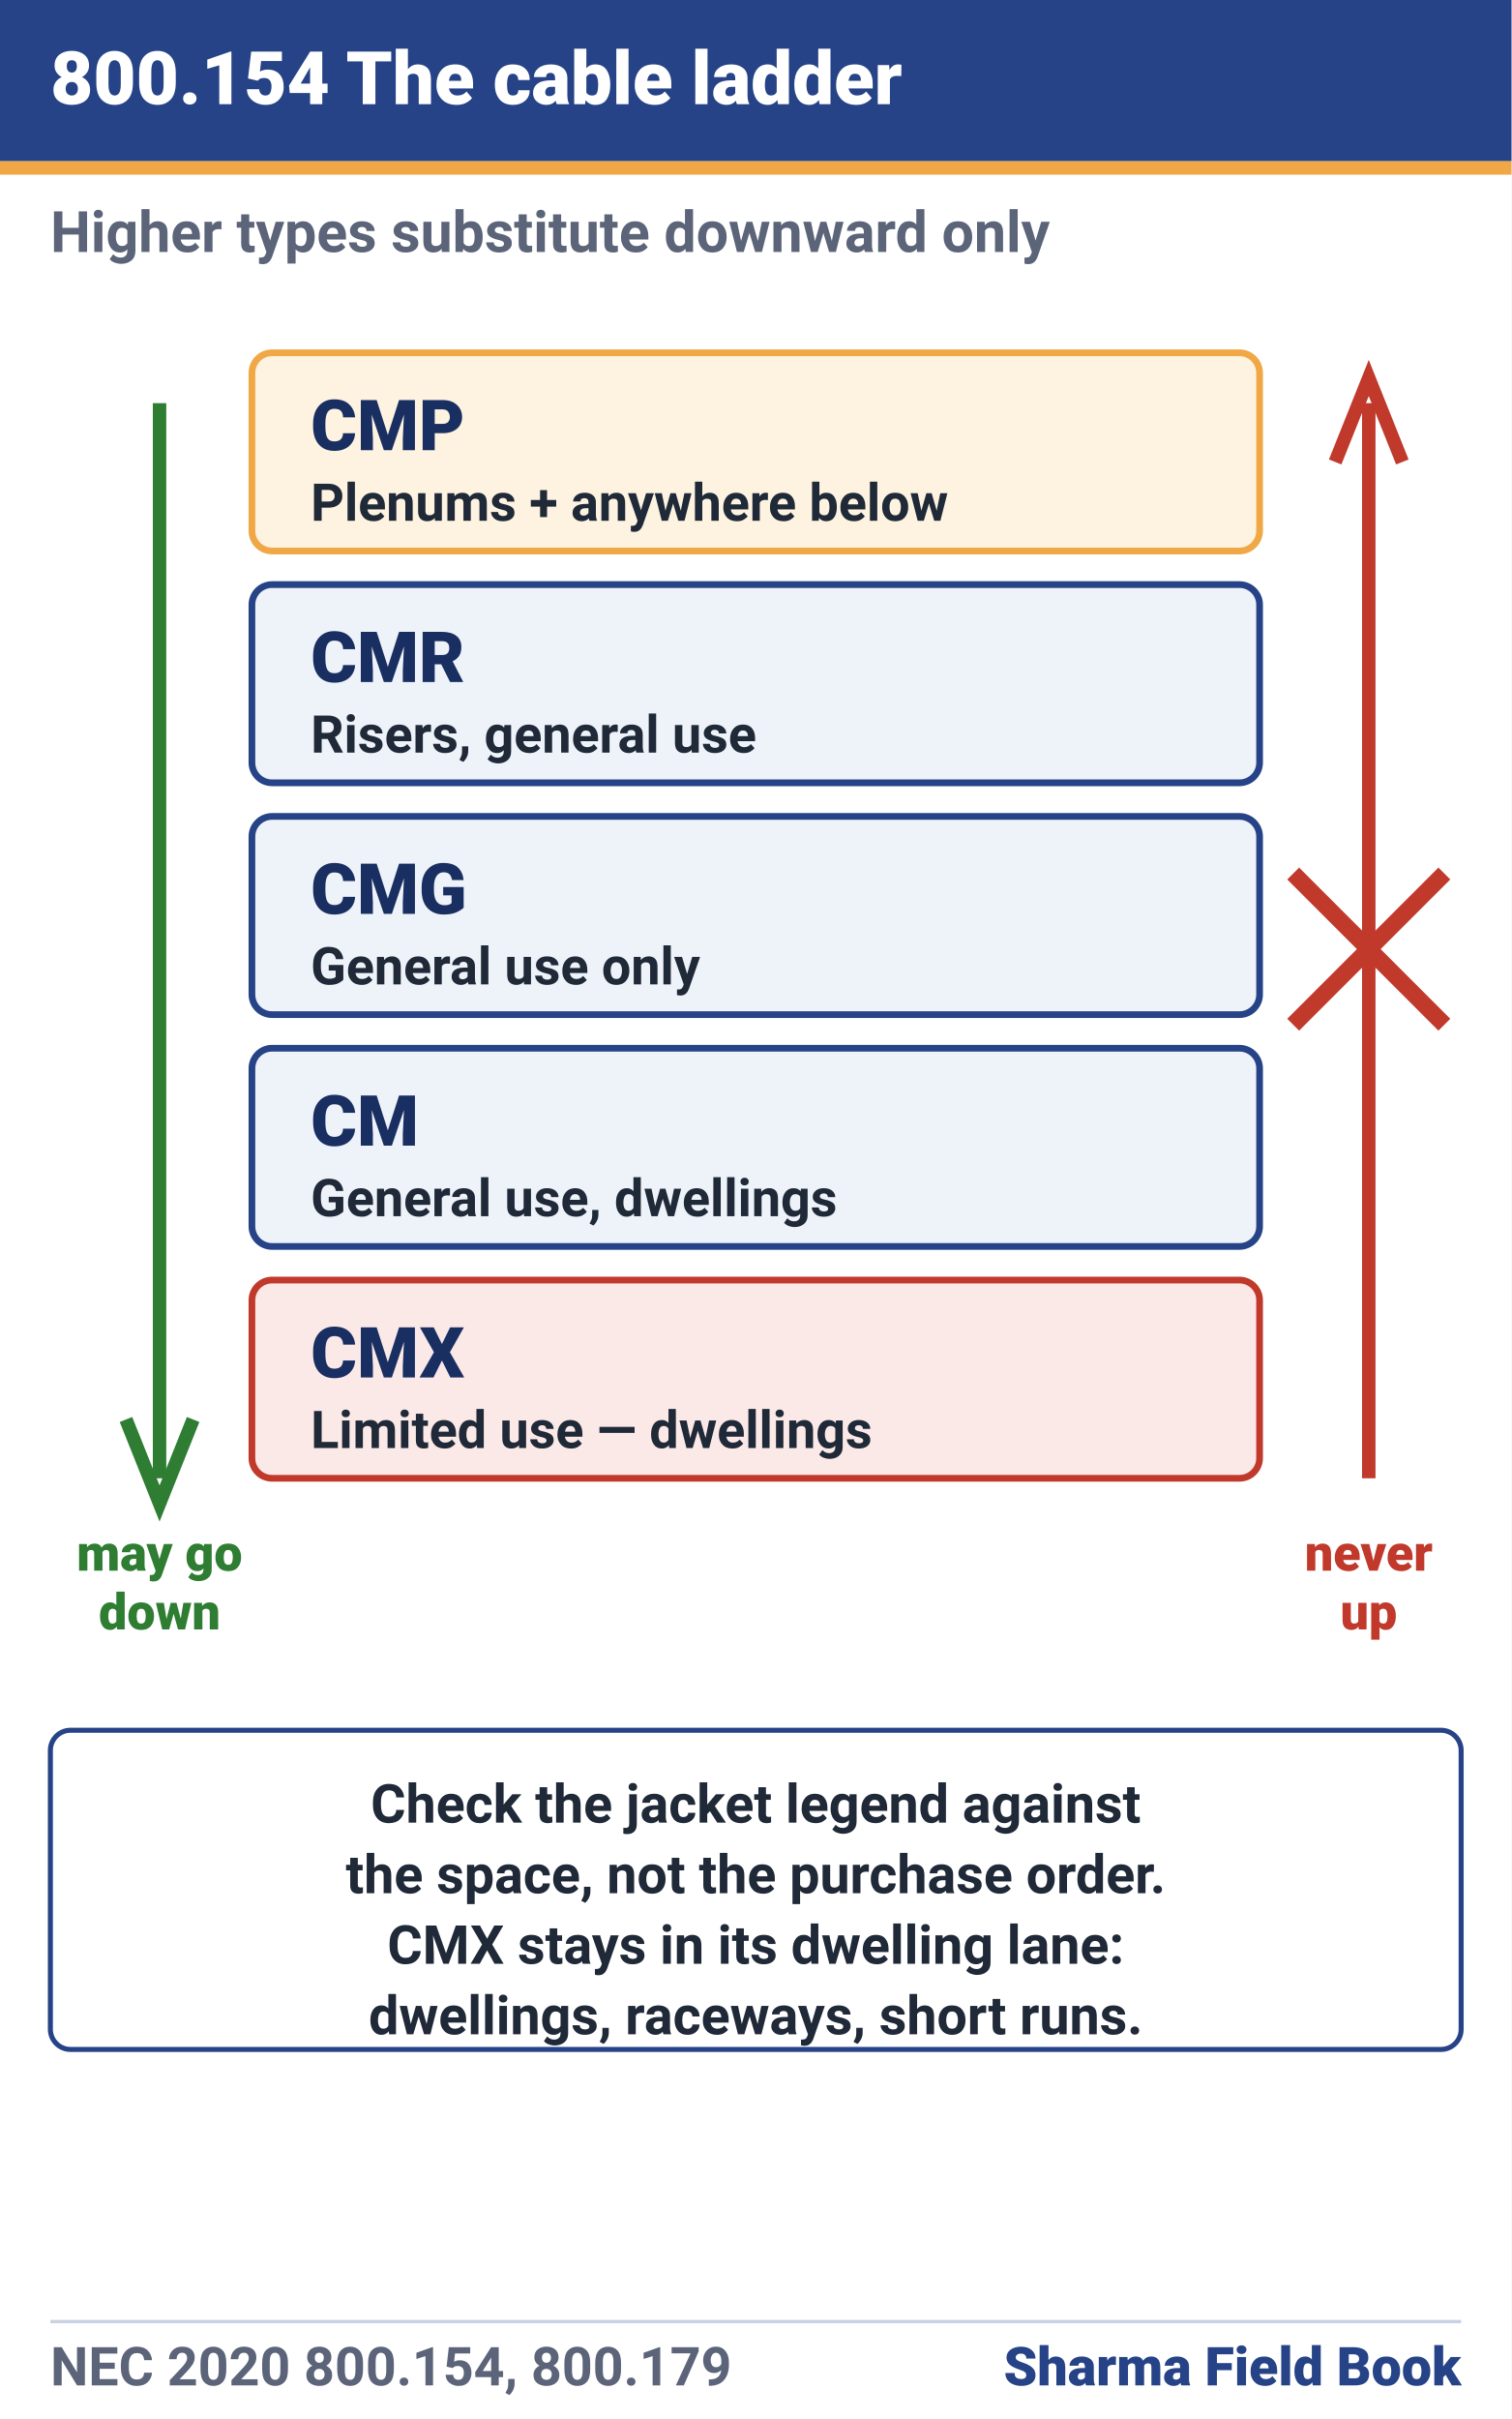
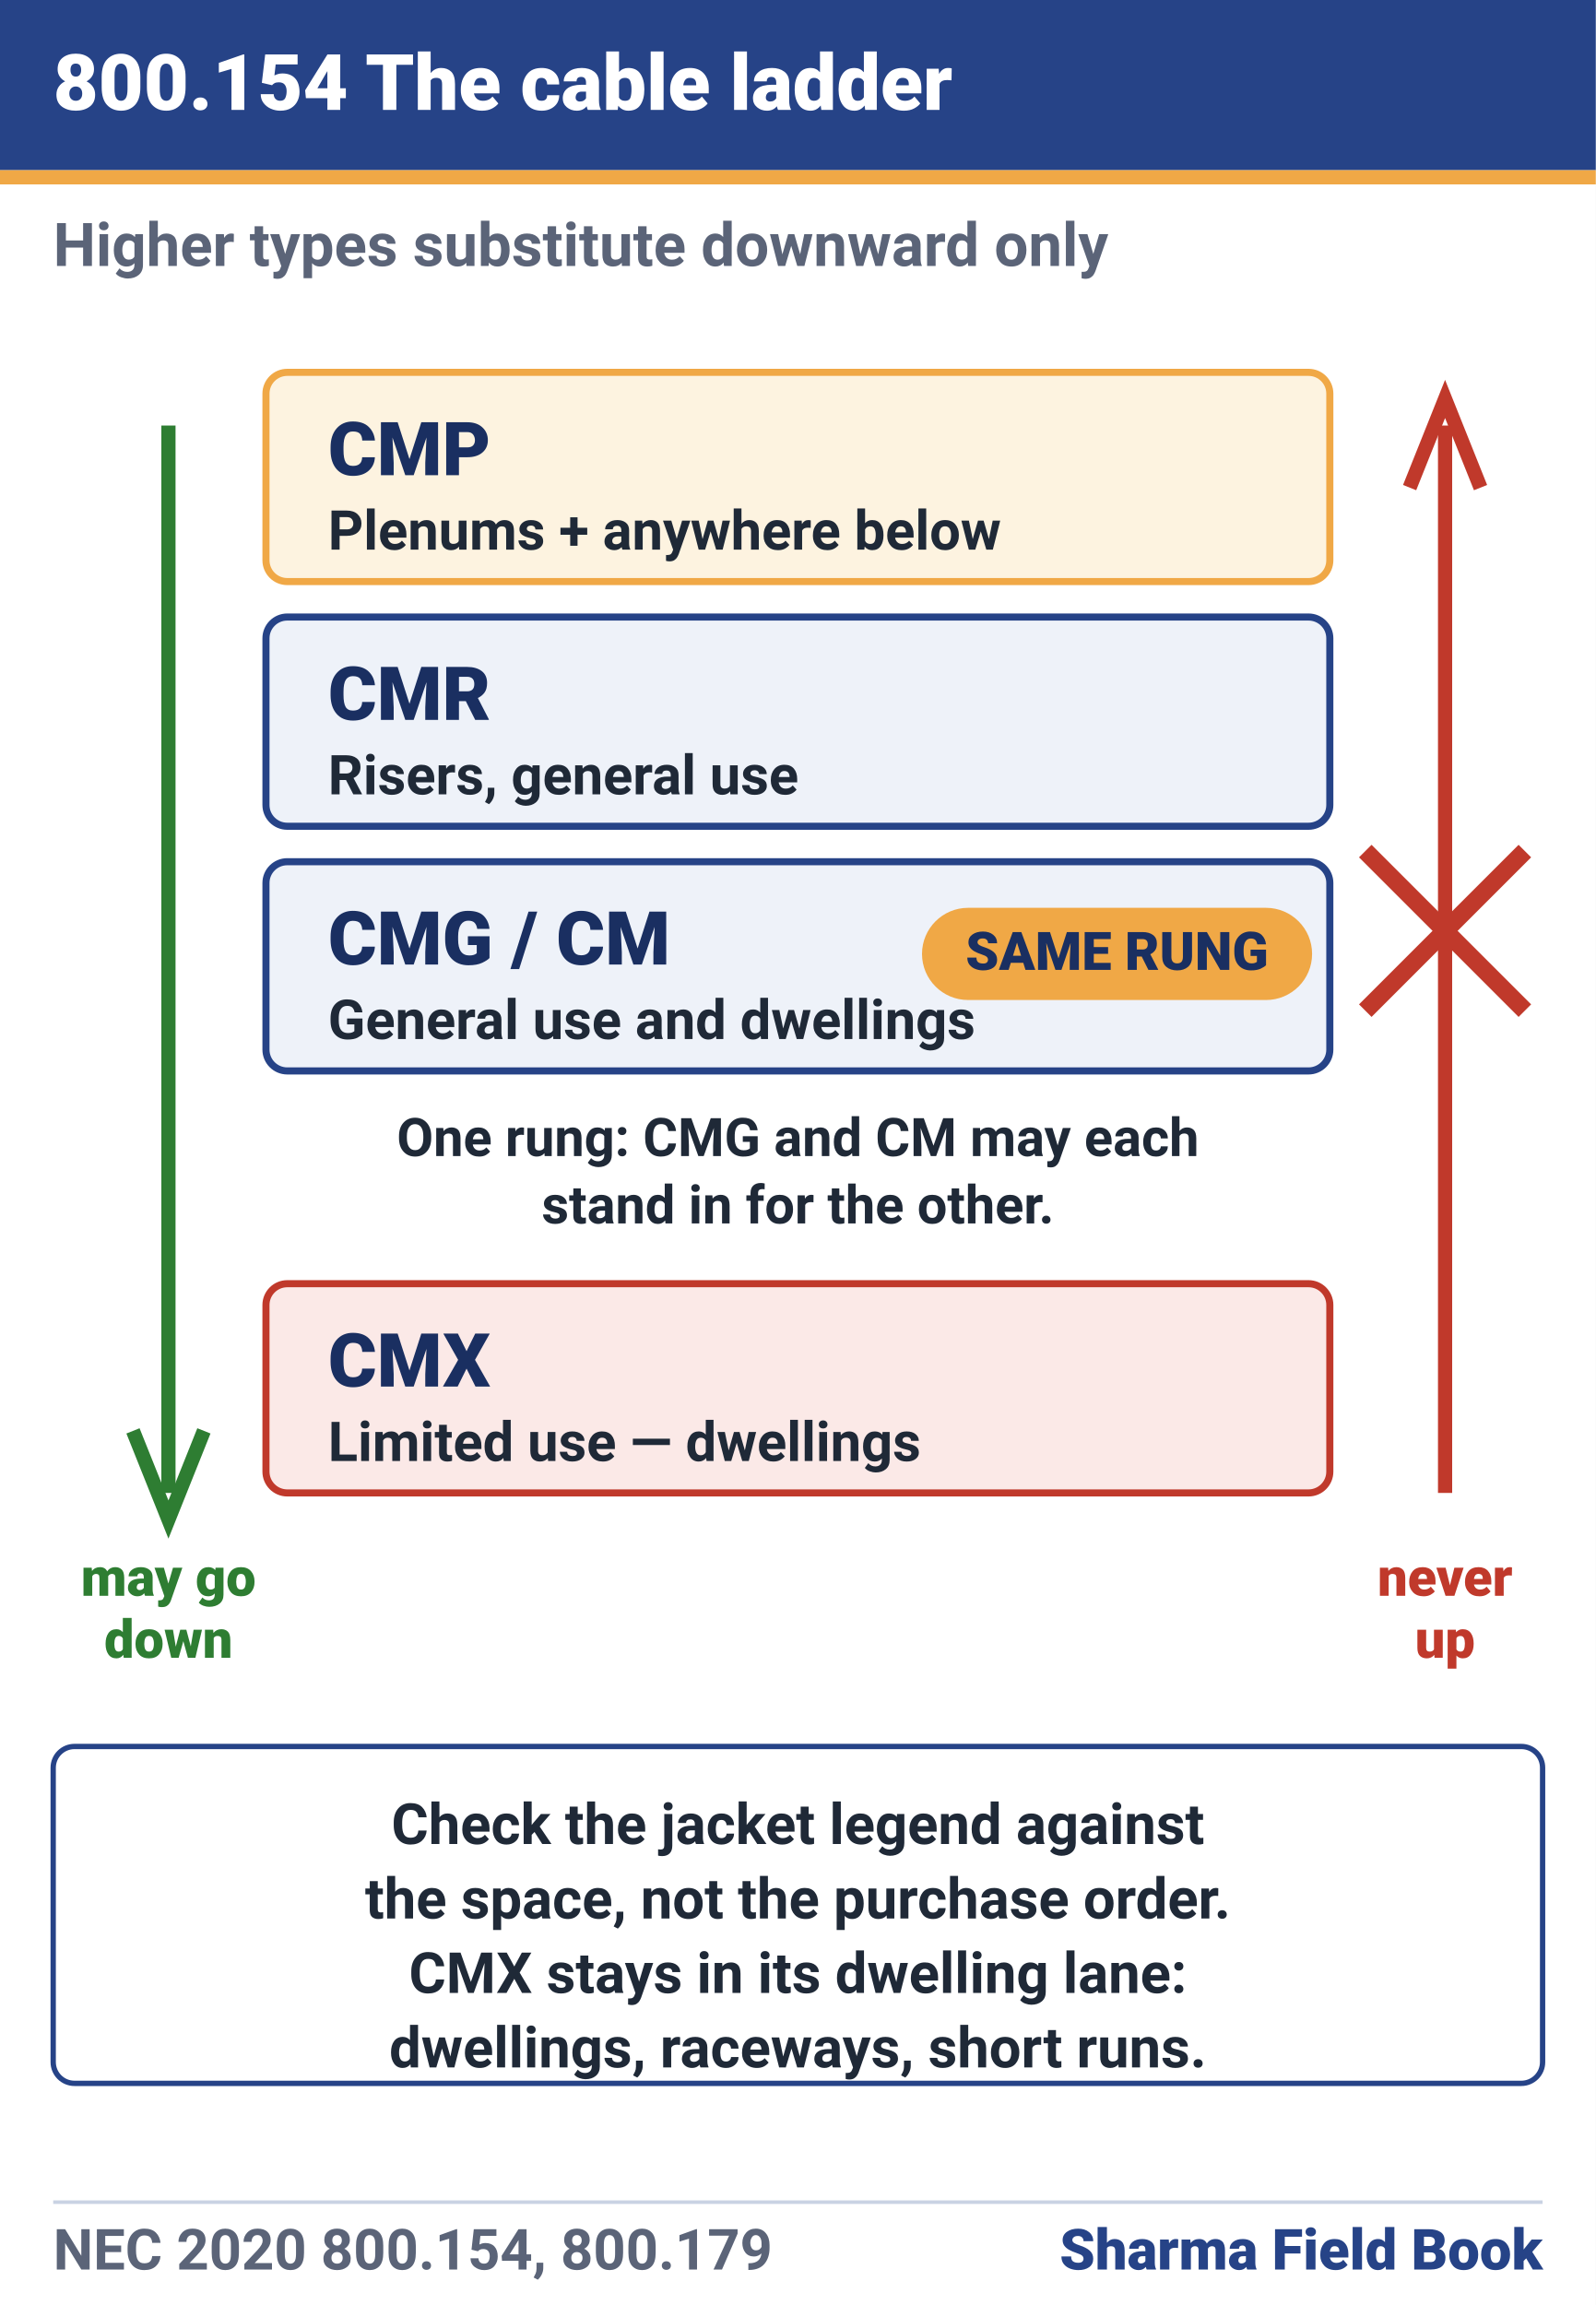
- <svg xmlns="http://www.w3.org/2000/svg" viewBox="0 0 900 1440" width="900" height="1440" role="img" aria-labelledby="t d" font-family="-apple-system, 'SF Pro Text', 'Segoe UI', Roboto, Inter, Arial, sans-serif">
+ <svg xmlns="http://www.w3.org/2000/svg" viewBox="0 0 900 1300" width="900" height="1300" role="img" aria-labelledby="t d" font-family="-apple-system, 'SF Pro Text', 'Segoe UI', Roboto, Inter, Arial, sans-serif">
  <defs>
    <marker id="ah" viewBox="0 0 12 12" refX="11" refY="6" markerWidth="5" markerHeight="5" orient="auto">
      <path d="M0,0 L12,6 L0,12 z" fill="#1a2f61" />
    </marker>
    <marker id="ahs" viewBox="0 0 12 12" refX="1" refY="6" markerWidth="5" markerHeight="5" orient="auto">
      <path d="M12,0 L0,6 L12,12 z" fill="#1a2f61" />
    </marker>
    <pattern id="hatch" width="18" height="18" patternUnits="userSpaceOnUse" patternTransform="rotate(45)">
      <rect width="18" height="18" fill="#eef2f9" />
      <line x1="0" y1="0" x2="0" y2="18" stroke="#264387" stroke-width="4" />
    </pattern>
    <pattern id="hatchred" width="18" height="18" patternUnits="userSpaceOnUse" patternTransform="rotate(45)">
      <rect width="18" height="18" fill="#fbe9e7" />
      <line x1="0" y1="0" x2="0" y2="18" stroke="#c0392b" stroke-width="3" />
    </pattern>
    <pattern id="earth" width="24" height="24" patternUnits="userSpaceOnUse">
      <rect width="24" height="24" fill="#fdf3e0" />
      <circle cx="6" cy="6" r="2.5" fill="#5b6478" />
      <circle cx="18" cy="16" r="2" fill="#5b6478" />
    </pattern>
  </defs>
-   <rect x="0" y="0" width="900" height="1440" fill="#ffffff" />
+   <rect x="0" y="0" width="900" height="1300" fill="#ffffff" />
  <rect x="0" y="0" width="900" height="96" fill="#264387" />
  <rect x="0" y="96" width="900" height="8" fill="#F0A846" />
  <text x="30" y="62" font-size="44" font-weight="800" fill="#ffffff" text-anchor="start">800.154 The cable ladder</text>
  <text x="30" y="150" font-size="34" font-weight="600" fill="#5b6478" text-anchor="start">Higher types substitute downward only</text>
-   <line x1="30" y1="1382" x2="870" y2="1382" stroke="#c9d2e3" stroke-width="2" />
-   <text x="30" y="1420" font-size="32" font-weight="600" fill="#5b6478" text-anchor="start">NEC 2020 800.154, 800.179</text>
-   <text x="870" y="1420" font-size="32" font-weight="800" fill="#264387" text-anchor="end">Sharma Field Book</text>
+   <line x1="30" y1="1242" x2="870" y2="1242" stroke="#c9d2e3" stroke-width="2" />
+   <text x="30" y="1280" font-size="32" font-weight="600" fill="#5b6478" text-anchor="start">NEC 2020 800.154, 800.179</text>
+   <text x="870" y="1280" font-size="32" font-weight="800" fill="#264387" text-anchor="end">Sharma Field Book</text>
  <rect x="150" y="210" width="600" height="118" rx="12" fill="#fdf3e0" stroke="#F0A846" stroke-width="4" />
  <text x="185" y="268" font-size="42" font-weight="900" fill="#1a2f61" text-anchor="start">CMP</text>
  <text x="185" y="310" font-size="31" font-weight="700" fill="#1f2937" text-anchor="start">Plenums + anywhere below</text>
  <rect x="150" y="348" width="600" height="118" rx="12" fill="#eef2f9" stroke="#264387" stroke-width="4" />
  <text x="185" y="406" font-size="42" font-weight="900" fill="#1a2f61" text-anchor="start">CMR</text>
  <text x="185" y="448" font-size="31" font-weight="700" fill="#1f2937" text-anchor="start">Risers, general use</text>
  <rect x="150" y="486" width="600" height="118" rx="12" fill="#eef2f9" stroke="#264387" stroke-width="4" />
-   <text x="185" y="544" font-size="42" font-weight="900" fill="#1a2f61" text-anchor="start">CMG</text>
-   <text x="185" y="586" font-size="31" font-weight="700" fill="#1f2937" text-anchor="start">General use only</text>
-   <rect x="150" y="624" width="600" height="118" rx="12" fill="#eef2f9" stroke="#264387" stroke-width="4" />
-   <text x="185" y="682" font-size="42" font-weight="900" fill="#1a2f61" text-anchor="start">CM</text>
-   <text x="185" y="724" font-size="31" font-weight="700" fill="#1f2937" text-anchor="start">General use, dwellings</text>
-   <rect x="150" y="762" width="600" height="118" rx="12" fill="#fbe9e7" stroke="#c0392b" stroke-width="4" />
-   <text x="185" y="820" font-size="42" font-weight="900" fill="#1a2f61" text-anchor="start">CMX</text>
-   <text x="185" y="862" font-size="31" font-weight="700" fill="#1f2937" text-anchor="start">Limited use — dwellings</text>
-   <path d="M95,240 L95,880" stroke="#2e7d32" stroke-width="8" fill="none" />
-   <path d="M75,845 L95,895 L115,845" stroke="#2e7d32" stroke-width="8" fill="none" />
-   <text x="95" y="935" font-size="30" font-weight="900" fill="#2e7d32" text-anchor="middle">may go</text>
-   <text x="95" y="970" font-size="30" font-weight="900" fill="#2e7d32" text-anchor="middle">down</text>
-   <path d="M815,880 L815,240" stroke="#c0392b" stroke-width="8" fill="none" />
+   <text x="185" y="544" font-size="42" font-weight="900" fill="#1a2f61" text-anchor="start">CMG / CM</text>
+   <text x="185" y="586" font-size="31" font-weight="700" fill="#1f2937" text-anchor="start">General use and dwellings</text>
+   <rect x="520" y="512" width="220" height="52" rx="26" fill="#F0A846" stroke="#F0A846" stroke-width="0" />
+   <text x="630" y="547" font-size="30" font-weight="800" fill="#1a2f61" text-anchor="middle">SAME RUNG</text>
+   <text x="450" y="652" font-size="30" font-weight="700" fill="#1f2937" text-anchor="middle">One rung: CMG and CM may each</text>
+   <text x="450" y="690" font-size="30" font-weight="700" fill="#1f2937" text-anchor="middle">stand in for the other.</text>
+   <rect x="150" y="724" width="600" height="118" rx="12" fill="#fbe9e7" stroke="#c0392b" stroke-width="4" />
+   <text x="185" y="782" font-size="42" font-weight="900" fill="#1a2f61" text-anchor="start">CMX</text>
+   <text x="185" y="824" font-size="31" font-weight="700" fill="#1f2937" text-anchor="start">Limited use — dwellings</text>
+   <path d="M95,240 L95,842" stroke="#2e7d32" stroke-width="8" fill="none" />
+   <path d="M75,807 L95,857 L115,807" stroke="#2e7d32" stroke-width="8" fill="none" />
+   <text x="95" y="900" font-size="30" font-weight="900" fill="#2e7d32" text-anchor="middle">may go</text>
+   <text x="95" y="935" font-size="30" font-weight="900" fill="#2e7d32" text-anchor="middle">down</text>
+   <path d="M815,842 L815,240" stroke="#c0392b" stroke-width="8" fill="none" />
  <path d="M795,275 L815,225 L835,275" stroke="#c0392b" stroke-width="8" fill="none" />
-   <line x1="770" y1="520" x2="860" y2="610" stroke="#c0392b" stroke-width="10" />
-   <line x1="860" y1="520" x2="770" y2="610" stroke="#c0392b" stroke-width="10" />
-   <text x="815" y="935" font-size="30" font-weight="900" fill="#c0392b" text-anchor="middle">never</text>
-   <text x="815" y="970" font-size="30" font-weight="900" fill="#c0392b" text-anchor="middle">up</text>
-   <rect x="30" y="1030" width="840" height="190" rx="12" fill="#ffffff" stroke="#264387" stroke-width="3" />
-   <text x="450" y="1085" font-size="32" font-weight="700" fill="#1f2937" text-anchor="middle">Check the jacket legend against</text>
-   <text x="450" y="1127" font-size="32" font-weight="700" fill="#1f2937" text-anchor="middle">the space, not the purchase order.</text>
-   <text x="450" y="1169" font-size="32" font-weight="700" fill="#1f2937" text-anchor="middle">CMX stays in its dwelling lane:</text>
-   <text x="450" y="1211" font-size="32" font-weight="700" fill="#1f2937" text-anchor="middle">dwellings, raceways, short runs.</text>
+   <line x1="770" y1="480" x2="860" y2="570" stroke="#c0392b" stroke-width="10" />
+   <line x1="860" y1="480" x2="770" y2="570" stroke="#c0392b" stroke-width="10" />
+   <text x="815" y="900" font-size="30" font-weight="900" fill="#c0392b" text-anchor="middle">never</text>
+   <text x="815" y="935" font-size="30" font-weight="900" fill="#c0392b" text-anchor="middle">up</text>
+   <rect x="30" y="985" width="840" height="190" rx="12" fill="#ffffff" stroke="#264387" stroke-width="3" />
+   <text x="450" y="1040" font-size="32" font-weight="700" fill="#1f2937" text-anchor="middle">Check the jacket legend against</text>
+   <text x="450" y="1082" font-size="32" font-weight="700" fill="#1f2937" text-anchor="middle">the space, not the purchase order.</text>
+   <text x="450" y="1124" font-size="32" font-weight="700" fill="#1f2937" text-anchor="middle">CMX stays in its dwelling lane:</text>
+   <text x="450" y="1166" font-size="32" font-weight="700" fill="#1f2937" text-anchor="middle">dwellings, raceways, short runs.</text>
</svg>
